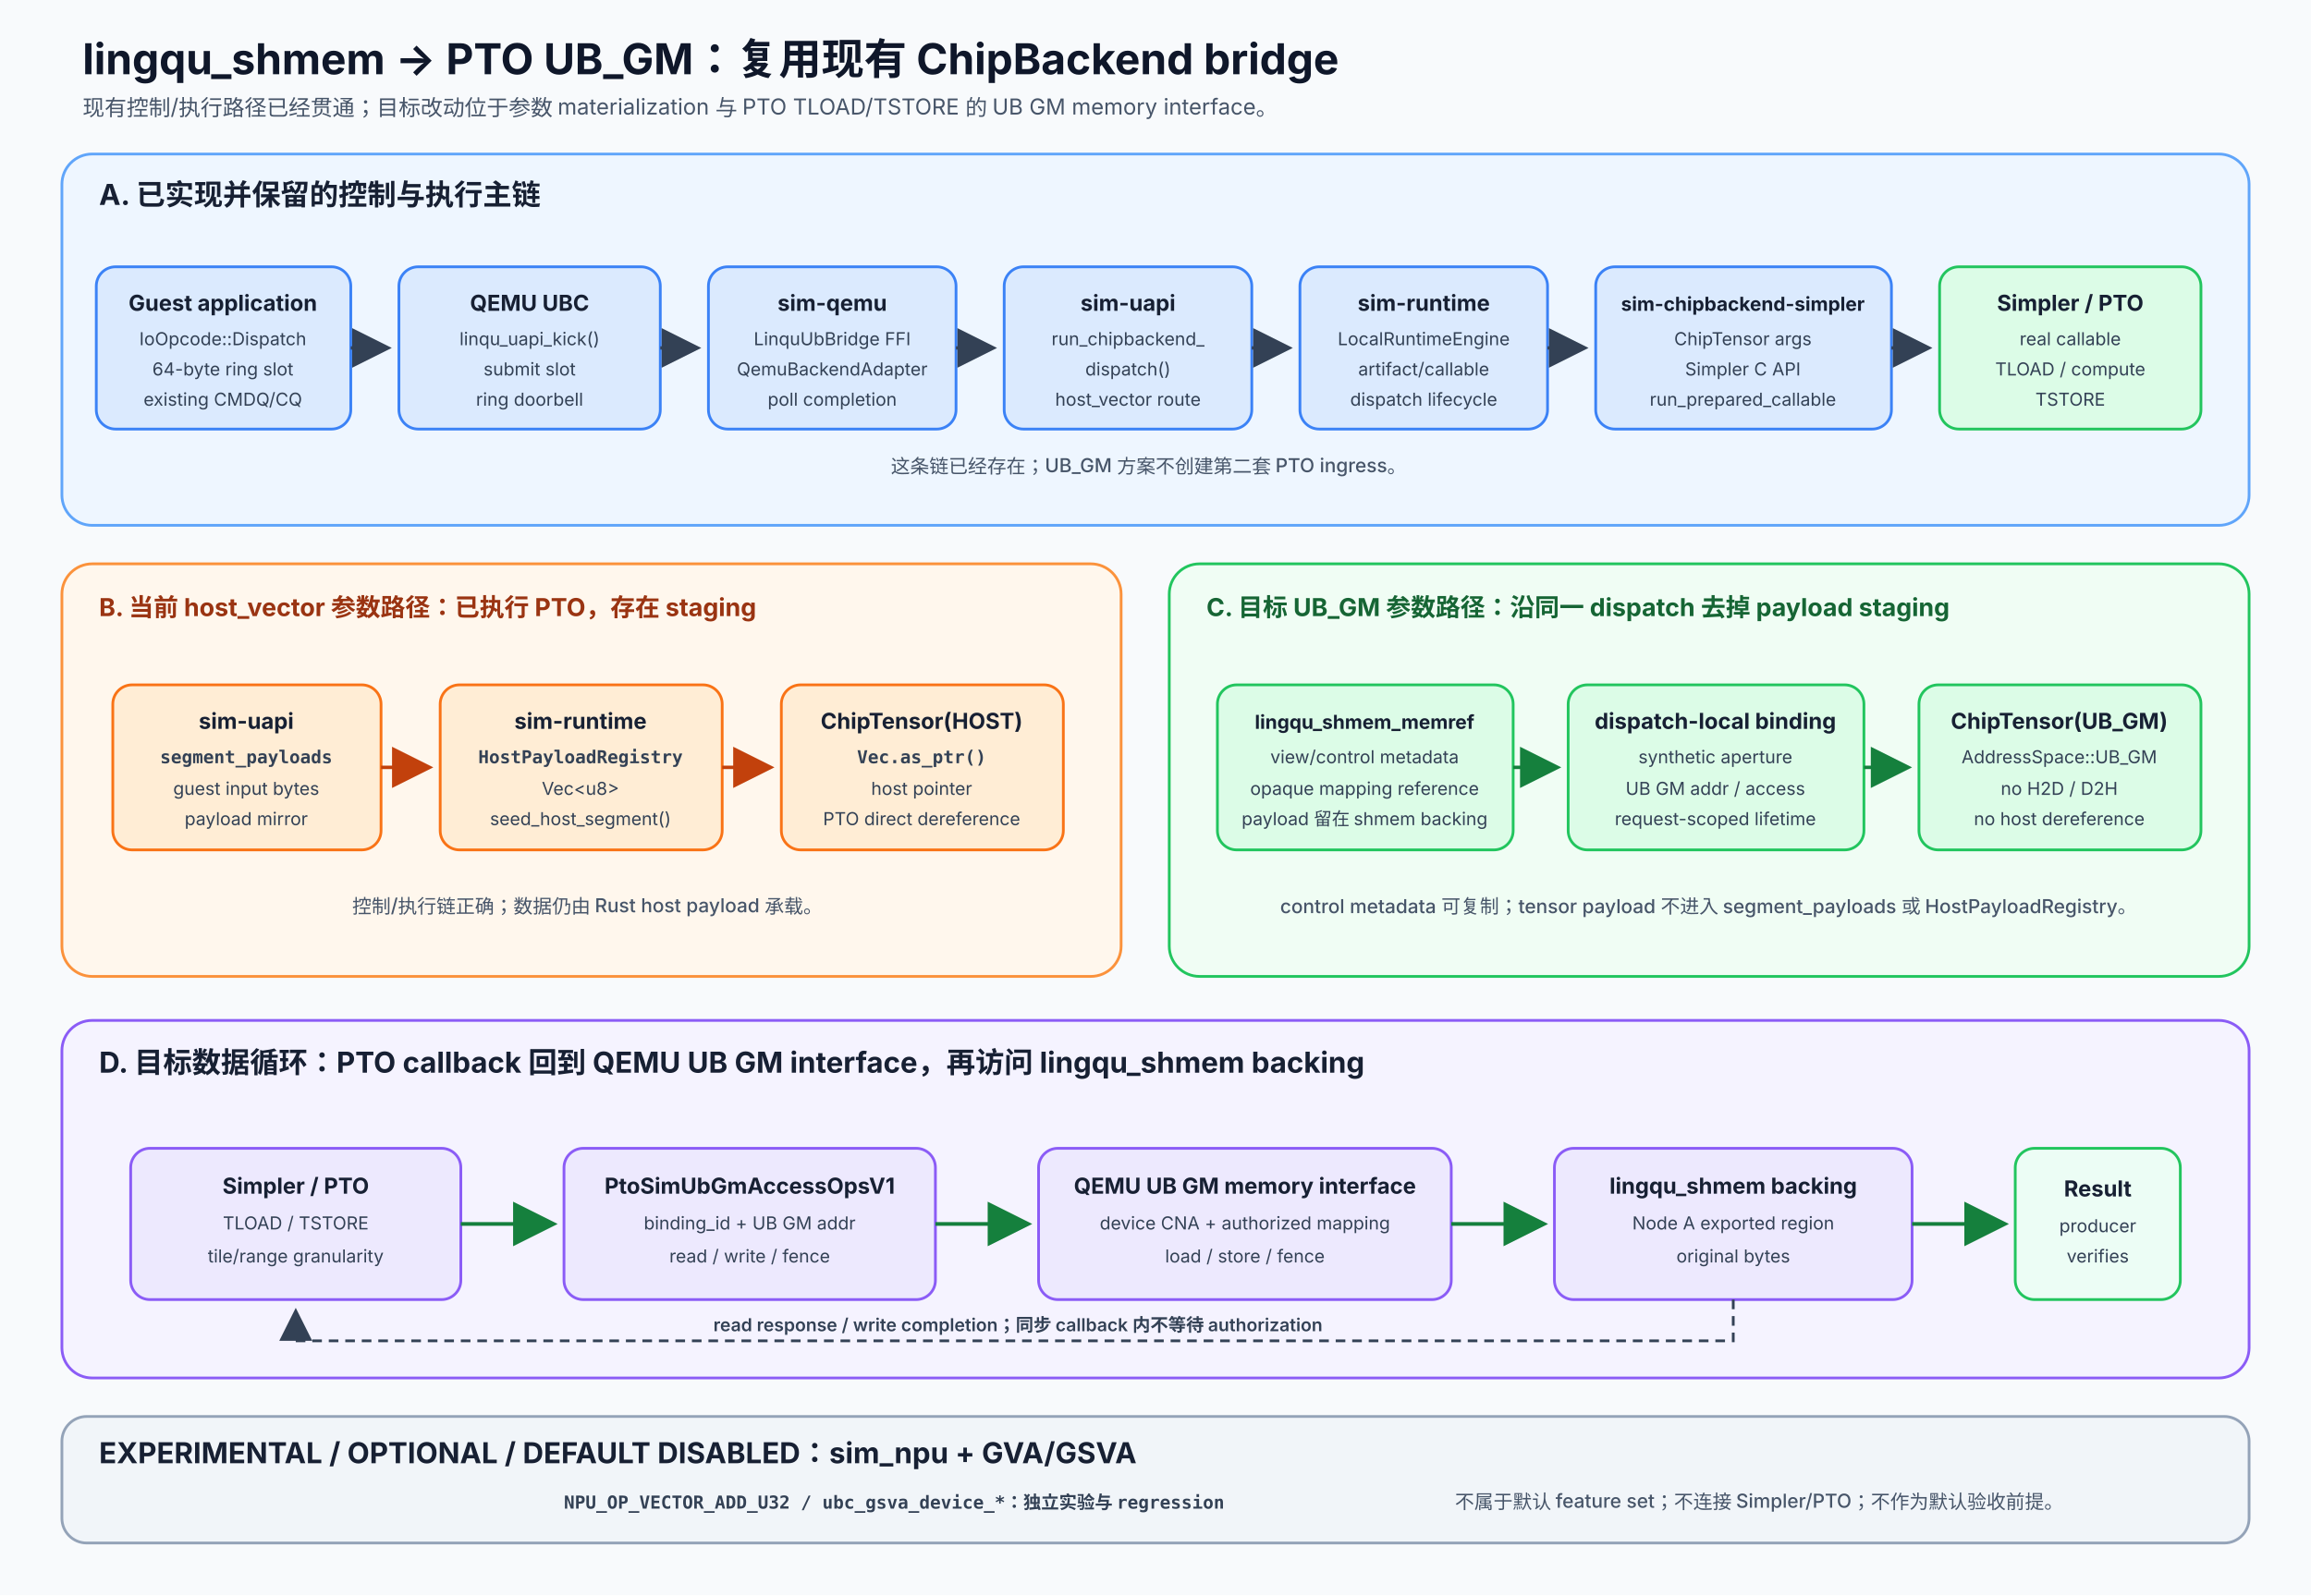
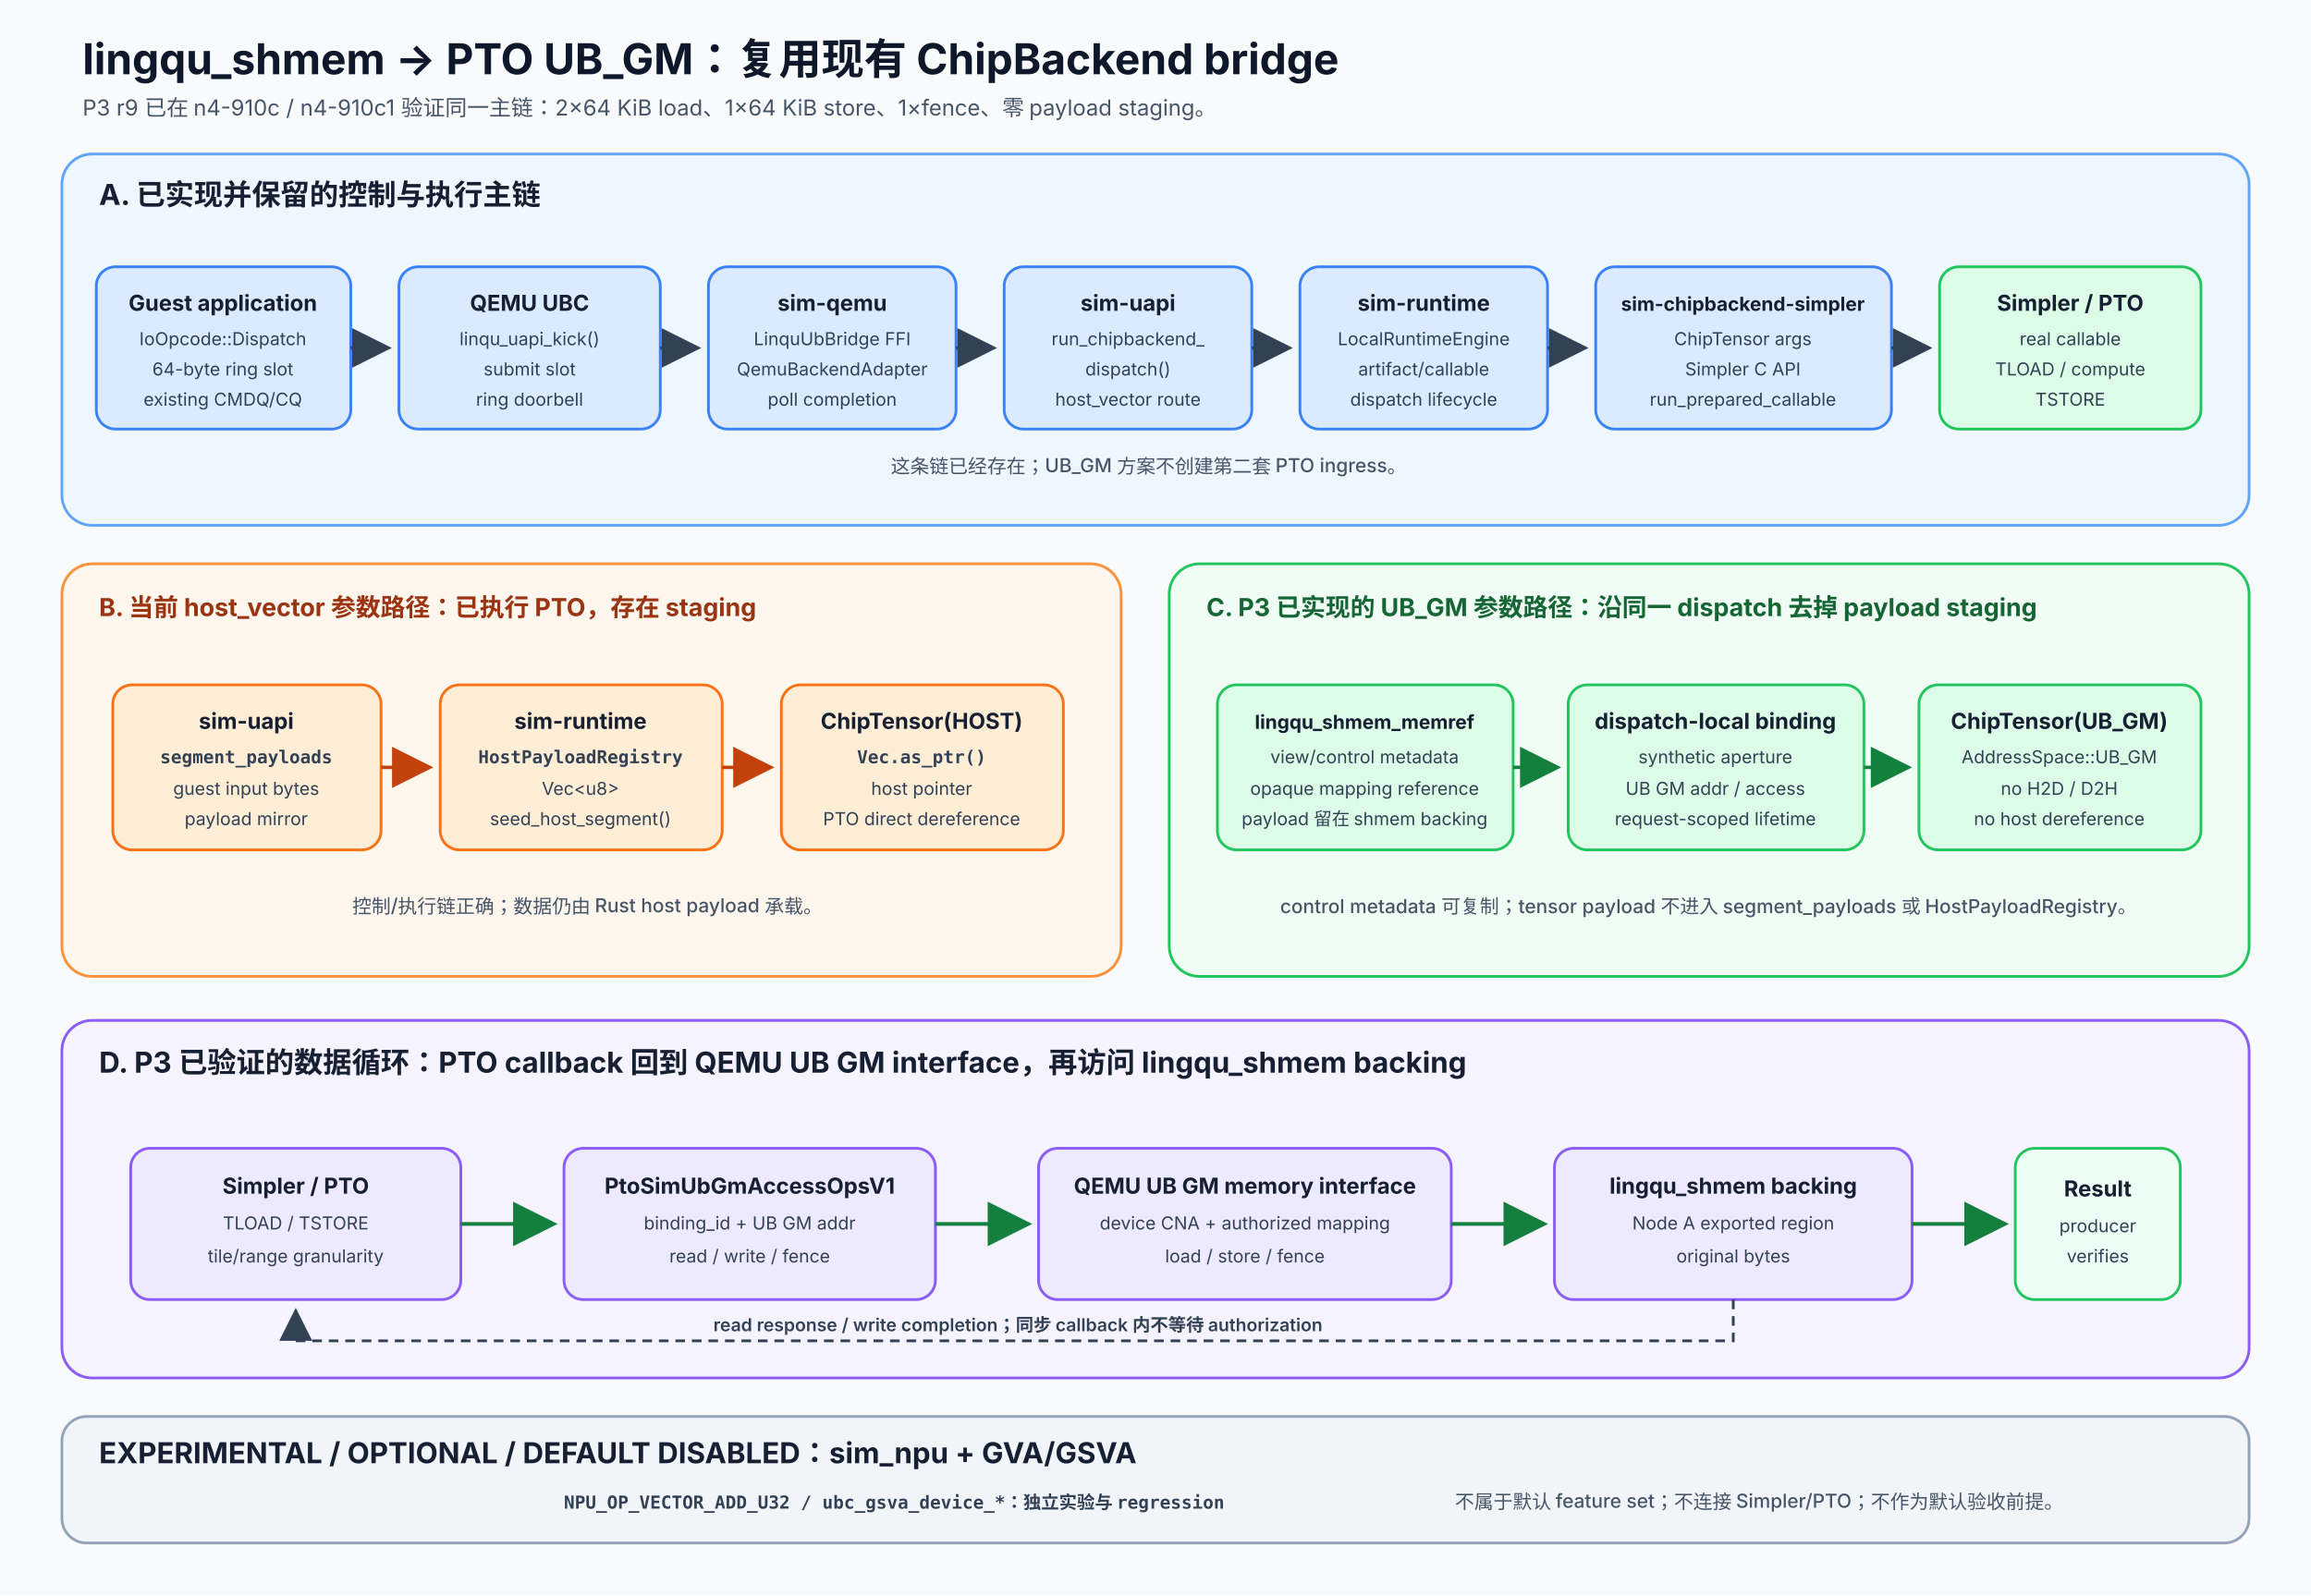
<svg xmlns="http://www.w3.org/2000/svg" width="1680" height="1160" viewBox="0 0 1680 1160" role="img" aria-labelledby="title desc">
  <defs>
    <marker id="arrow" markerWidth="12" markerHeight="12" refX="10" refY="6" orient="auto" markerUnits="strokeWidth">
      <path d="M0,0 L12,6 L0,12 z" fill="#334155" />
    </marker>
    <marker id="arrow-green" markerWidth="12" markerHeight="12" refX="10" refY="6" orient="auto" markerUnits="strokeWidth">
      <path d="M0,0 L12,6 L0,12 z" fill="#15803d" />
    </marker>
    <marker id="arrow-orange" markerWidth="12" markerHeight="12" refX="10" refY="6" orient="auto" markerUnits="strokeWidth">
      <path d="M0,0 L12,6 L0,12 z" fill="#c2410c" />
    </marker>
    <style>
      .title { font: 700 31px -apple-system, BlinkMacSystemFont, "Segoe UI", sans-serif; fill: #0f172a; }
      .subtitle { font: 400 16px -apple-system, BlinkMacSystemFont, "Segoe UI", sans-serif; fill: #475569; }
      .lane-title { font: 700 21px -apple-system, BlinkMacSystemFont, "Segoe UI", sans-serif; fill: #172033; }
      .box-title { font: 700 16px -apple-system, BlinkMacSystemFont, "Segoe UI", sans-serif; fill: #172033; }
      .box-title-small { font: 700 14px -apple-system, BlinkMacSystemFont, "Segoe UI", sans-serif; fill: #172033; }
      .box-text { font: 400 13px -apple-system, BlinkMacSystemFont, "Segoe UI", sans-serif; fill: #334155; }
      .edge-text { font: 600 13px -apple-system, BlinkMacSystemFont, "Segoe UI", sans-serif; fill: #334155; }
      .current-title { font: 700 18px -apple-system, BlinkMacSystemFont, "Segoe UI", sans-serif; fill: #9a3412; }
      .target-title { font: 700 18px -apple-system, BlinkMacSystemFont, "Segoe UI", sans-serif; fill: #166534; }
      .note { font: 500 14px -apple-system, BlinkMacSystemFont, "Segoe UI", sans-serif; fill: #475569; }
      .mono { font: 600 13px ui-monospace, SFMono-Regular, Menlo, monospace; fill: #334155; }
    </style>
  </defs>
  <rect width="1680" height="1160" fill="#f8fafc" />
  <text x="60" y="54" class="title">lingqu_shmem → PTO UB_GM：复用现有 ChipBackend bridge</text>
-   <text x="60" y="84" class="subtitle">现有控制/执行路径已经贯通；目标改动位于参数 materialization 与 PTO TLOAD/TSTORE 的 UB GM memory interface。</text>
+   <text x="60" y="84" class="subtitle">P3 r9 已在 n4-910c / n4-910c1 验证同一主链：2×64 KiB load、1×64 KiB store、1×fence、零 payload staging。</text>
  <rect x="45" y="112" width="1590" height="270" rx="22" fill="#eef6ff" stroke="#60a5fa" stroke-width="2" />
  <text x="72" y="149" class="lane-title">A. 已实现并保留的控制与执行主链</text>
  <g>
    <rect x="70" y="194" width="185" height="118" rx="14" fill="#dbeafe" stroke="#3b82f6" stroke-width="2" />
    <text x="162" y="226" text-anchor="middle" class="box-title">Guest application</text>
    <text x="162" y="251" text-anchor="middle" class="box-text">IoOpcode::Dispatch</text>
    <text x="162" y="273" text-anchor="middle" class="box-text">64-byte ring slot</text>
    <text x="162" y="295" text-anchor="middle" class="box-text">existing CMDQ/CQ</text>
    <rect x="290" y="194" width="190" height="118" rx="14" fill="#dbeafe" stroke="#3b82f6" stroke-width="2" />
    <text x="385" y="226" text-anchor="middle" class="box-title">QEMU UBC</text>
    <text x="385" y="251" text-anchor="middle" class="box-text">linqu_uapi_kick()</text>
    <text x="385" y="273" text-anchor="middle" class="box-text">submit slot</text>
    <text x="385" y="295" text-anchor="middle" class="box-text">ring doorbell</text>
    <rect x="515" y="194" width="180" height="118" rx="14" fill="#dbeafe" stroke="#3b82f6" stroke-width="2" />
    <text x="605" y="226" text-anchor="middle" class="box-title">sim-qemu</text>
    <text x="605" y="251" text-anchor="middle" class="box-text">LinquUbBridge FFI</text>
    <text x="605" y="273" text-anchor="middle" class="box-text">QemuBackendAdapter</text>
    <text x="605" y="295" text-anchor="middle" class="box-text">poll completion</text>
    <rect x="730" y="194" width="180" height="118" rx="14" fill="#dbeafe" stroke="#3b82f6" stroke-width="2" />
    <text x="820" y="226" text-anchor="middle" class="box-title">sim-uapi</text>
    <text x="820" y="251" text-anchor="middle" class="box-text">run_chipbackend_</text>
    <text x="820" y="273" text-anchor="middle" class="box-text">dispatch()</text>
    <text x="820" y="295" text-anchor="middle" class="box-text">host_vector route</text>
    <rect x="945" y="194" width="180" height="118" rx="14" fill="#dbeafe" stroke="#3b82f6" stroke-width="2" />
    <text x="1035" y="226" text-anchor="middle" class="box-title">sim-runtime</text>
    <text x="1035" y="251" text-anchor="middle" class="box-text">LocalRuntimeEngine</text>
    <text x="1035" y="273" text-anchor="middle" class="box-text">artifact/callable</text>
    <text x="1035" y="295" text-anchor="middle" class="box-text">dispatch lifecycle</text>
    <rect x="1160" y="194" width="215" height="118" rx="14" fill="#dbeafe" stroke="#3b82f6" stroke-width="2" />
    <text x="1267" y="226" text-anchor="middle" class="box-title-small">sim-chipbackend-simpler</text>
    <text x="1267" y="251" text-anchor="middle" class="box-text">ChipTensor args</text>
    <text x="1267" y="273" text-anchor="middle" class="box-text">Simpler C API</text>
    <text x="1267" y="295" text-anchor="middle" class="box-text">run_prepared_callable</text>
    <rect x="1410" y="194" width="190" height="118" rx="14" fill="#dcfce7" stroke="#22c55e" stroke-width="2" />
    <text x="1505" y="226" text-anchor="middle" class="box-title">Simpler / PTO</text>
    <text x="1505" y="251" text-anchor="middle" class="box-text">real callable</text>
    <text x="1505" y="273" text-anchor="middle" class="box-text">TLOAD / compute</text>
    <text x="1505" y="295" text-anchor="middle" class="box-text">TSTORE</text>
  </g>
  <path d="M255 253 H280" stroke="#334155" stroke-width="2.4" fill="none" marker-end="url(#arrow)" />
  <path d="M480 253 H505" stroke="#334155" stroke-width="2.4" fill="none" marker-end="url(#arrow)" />
  <path d="M695 253 H720" stroke="#334155" stroke-width="2.4" fill="none" marker-end="url(#arrow)" />
  <path d="M910 253 H935" stroke="#334155" stroke-width="2.4" fill="none" marker-end="url(#arrow)" />
  <path d="M1125 253 H1150" stroke="#334155" stroke-width="2.4" fill="none" marker-end="url(#arrow)" />
  <path d="M1375 253 H1400" stroke="#334155" stroke-width="2.4" fill="none" marker-end="url(#arrow)" />
  <text x="835" y="344" text-anchor="middle" class="note">这条链已经存在；UB_GM 方案不创建第二套 PTO ingress。</text>
  <rect x="45" y="410" width="770" height="300" rx="22" fill="#fff7ed" stroke="#fb923c" stroke-width="2" />
  <text x="72" y="448" class="current-title">B. 当前 host_vector 参数路径：已执行 PTO，存在 staging</text>
  <rect x="82" y="498" width="195" height="120" rx="14" fill="#ffedd5" stroke="#f97316" stroke-width="2" />
  <text x="179" y="530" text-anchor="middle" class="box-title">sim-uapi</text>
  <text x="179" y="555" text-anchor="middle" class="mono">segment_payloads</text>
  <text x="179" y="578" text-anchor="middle" class="box-text">guest input bytes</text>
  <text x="179" y="600" text-anchor="middle" class="box-text">payload mirror</text>
  <rect x="320" y="498" width="205" height="120" rx="14" fill="#ffedd5" stroke="#f97316" stroke-width="2" />
  <text x="422" y="530" text-anchor="middle" class="box-title">sim-runtime</text>
  <text x="422" y="555" text-anchor="middle" class="mono">HostPayloadRegistry</text>
  <text x="422" y="578" text-anchor="middle" class="box-text">Vec&lt;u8&gt;</text>
  <text x="422" y="600" text-anchor="middle" class="box-text">seed_host_segment()</text>
  <rect x="568" y="498" width="205" height="120" rx="14" fill="#ffedd5" stroke="#f97316" stroke-width="2" />
  <text x="670" y="530" text-anchor="middle" class="box-title">ChipTensor(HOST)</text>
  <text x="670" y="555" text-anchor="middle" class="mono">Vec.as_ptr()</text>
  <text x="670" y="578" text-anchor="middle" class="box-text">host pointer</text>
  <text x="670" y="600" text-anchor="middle" class="box-text">PTO direct dereference</text>
  <path d="M277 558 H310" stroke="#c2410c" stroke-width="2.5" fill="none" marker-end="url(#arrow-orange)" />
  <path d="M525 558 H558" stroke="#c2410c" stroke-width="2.5" fill="none" marker-end="url(#arrow-orange)" />
  <text x="427" y="664" text-anchor="middle" class="note">控制/执行链正确；数据仍由 Rust host payload 承载。</text>
  <rect x="850" y="410" width="785" height="300" rx="22" fill="#f0fdf4" stroke="#22c55e" stroke-width="2" />
-   <text x="877" y="448" class="target-title">C. 目标 UB_GM 参数路径：沿同一 dispatch 去掉 payload staging</text>
+   <text x="877" y="448" class="target-title">C. P3 已实现的 UB_GM 参数路径：沿同一 dispatch 去掉 payload staging</text>
  <rect x="885" y="498" width="215" height="120" rx="14" fill="#dcfce7" stroke="#22c55e" stroke-width="2" />
  <text x="992" y="530" text-anchor="middle" class="box-title-small">lingqu_shmem_memref</text>
  <text x="992" y="555" text-anchor="middle" class="box-text">view/control metadata</text>
  <text x="992" y="578" text-anchor="middle" class="box-text">opaque mapping reference</text>
  <text x="992" y="600" text-anchor="middle" class="box-text">payload 留在 shmem backing</text>
  <rect x="1140" y="498" width="215" height="120" rx="14" fill="#dcfce7" stroke="#22c55e" stroke-width="2" />
  <text x="1247" y="530" text-anchor="middle" class="box-title">dispatch-local binding</text>
  <text x="1247" y="555" text-anchor="middle" class="box-text">synthetic aperture</text>
  <text x="1247" y="578" text-anchor="middle" class="box-text">UB GM addr / access</text>
  <text x="1247" y="600" text-anchor="middle" class="box-text">request-scoped lifetime</text>
  <rect x="1395" y="498" width="205" height="120" rx="14" fill="#dcfce7" stroke="#22c55e" stroke-width="2" />
  <text x="1497" y="530" text-anchor="middle" class="box-title">ChipTensor(UB_GM)</text>
  <text x="1497" y="555" text-anchor="middle" class="box-text">AddressSpace::UB_GM</text>
  <text x="1497" y="578" text-anchor="middle" class="box-text">no H2D / D2H</text>
  <text x="1497" y="600" text-anchor="middle" class="box-text">no host dereference</text>
  <path d="M1100 558 H1130" stroke="#15803d" stroke-width="2.5" fill="none" marker-end="url(#arrow-green)" />
  <path d="M1355 558 H1385" stroke="#15803d" stroke-width="2.5" fill="none" marker-end="url(#arrow-green)" />
  <text x="1242" y="664" text-anchor="middle" class="note">control metadata 可复制；tensor payload 不进入 segment_payloads 或 HostPayloadRegistry。</text>
  <rect x="45" y="742" width="1590" height="260" rx="22" fill="#f5f3ff" stroke="#8b5cf6" stroke-width="2" />
-   <text x="72" y="780" class="lane-title">D. 目标数据循环：PTO callback 回到 QEMU UB GM interface，再访问 lingqu_shmem backing</text>
+   <text x="72" y="780" class="lane-title">D. P3 已验证的数据循环：PTO callback 回到 QEMU UB GM interface，再访问 lingqu_shmem backing</text>
  <rect x="95" y="835" width="240" height="110" rx="14" fill="#ede9fe" stroke="#8b5cf6" stroke-width="2" />
  <text x="215" y="868" text-anchor="middle" class="box-title">Simpler / PTO</text>
  <text x="215" y="894" text-anchor="middle" class="box-text">TLOAD / TSTORE</text>
  <text x="215" y="918" text-anchor="middle" class="box-text">tile/range granularity</text>
  <rect x="410" y="835" width="270" height="110" rx="14" fill="#ede9fe" stroke="#8b5cf6" stroke-width="2" />
  <text x="545" y="868" text-anchor="middle" class="box-title">PtoSimUbGmAccessOpsV1</text>
  <text x="545" y="894" text-anchor="middle" class="box-text">binding_id + UB GM addr</text>
  <text x="545" y="918" text-anchor="middle" class="box-text">read / write / fence</text>
  <rect x="755" y="835" width="300" height="110" rx="14" fill="#ede9fe" stroke="#8b5cf6" stroke-width="2" />
  <text x="905" y="868" text-anchor="middle" class="box-title">QEMU UB GM memory interface</text>
  <text x="905" y="894" text-anchor="middle" class="box-text">device CNA + authorized mapping</text>
  <text x="905" y="918" text-anchor="middle" class="box-text">load / store / fence</text>
  <rect x="1130" y="835" width="260" height="110" rx="14" fill="#ede9fe" stroke="#8b5cf6" stroke-width="2" />
  <text x="1260" y="868" text-anchor="middle" class="box-title">lingqu_shmem backing</text>
  <text x="1260" y="894" text-anchor="middle" class="box-text">Node A exported region</text>
  <text x="1260" y="918" text-anchor="middle" class="box-text">original bytes</text>
  <rect x="1465" y="835" width="120" height="110" rx="14" fill="#ecfdf5" stroke="#22c55e" stroke-width="2" />
  <text x="1525" y="870" text-anchor="middle" class="box-title">Result</text>
  <text x="1525" y="896" text-anchor="middle" class="box-text">producer</text>
  <text x="1525" y="918" text-anchor="middle" class="box-text">verifies</text>
  <path d="M335 890 H400" stroke="#15803d" stroke-width="2.7" fill="none" marker-end="url(#arrow-green)" />
  <path d="M680 890 H745" stroke="#15803d" stroke-width="2.7" fill="none" marker-end="url(#arrow-green)" />
  <path d="M1055 890 H1120" stroke="#15803d" stroke-width="2.7" fill="none" marker-end="url(#arrow-green)" />
  <path d="M1390 890 H1455" stroke="#15803d" stroke-width="2.7" fill="none" marker-end="url(#arrow-green)" />
  <path d="M1260 945 V975 H215 V955" stroke="#334155" stroke-width="2" stroke-dasharray="7 5" fill="none" marker-end="url(#arrow)" />
  <text x="740" y="968" text-anchor="middle" class="edge-text">read response / write completion；同步 callback 内不等待 authorization</text>
  <rect x="45" y="1030" width="1590" height="92" rx="18" fill="#f1f5f9" stroke="#94a3b8" stroke-width="2" />
  <text x="72" y="1064" class="lane-title">EXPERIMENTAL / OPTIONAL / DEFAULT DISABLED：sim_npu + GVA/GSVA</text>
  <text x="650" y="1097" text-anchor="middle" class="mono">NPU_OP_VECTOR_ADD_U32 / ubc_gsva_device_*：独立实验与 regression</text>
  <text x="1500" y="1097" text-anchor="end" class="note">不属于默认 feature set；不连接 Simpler/PTO；不作为默认验收前提。</text>
</svg>
